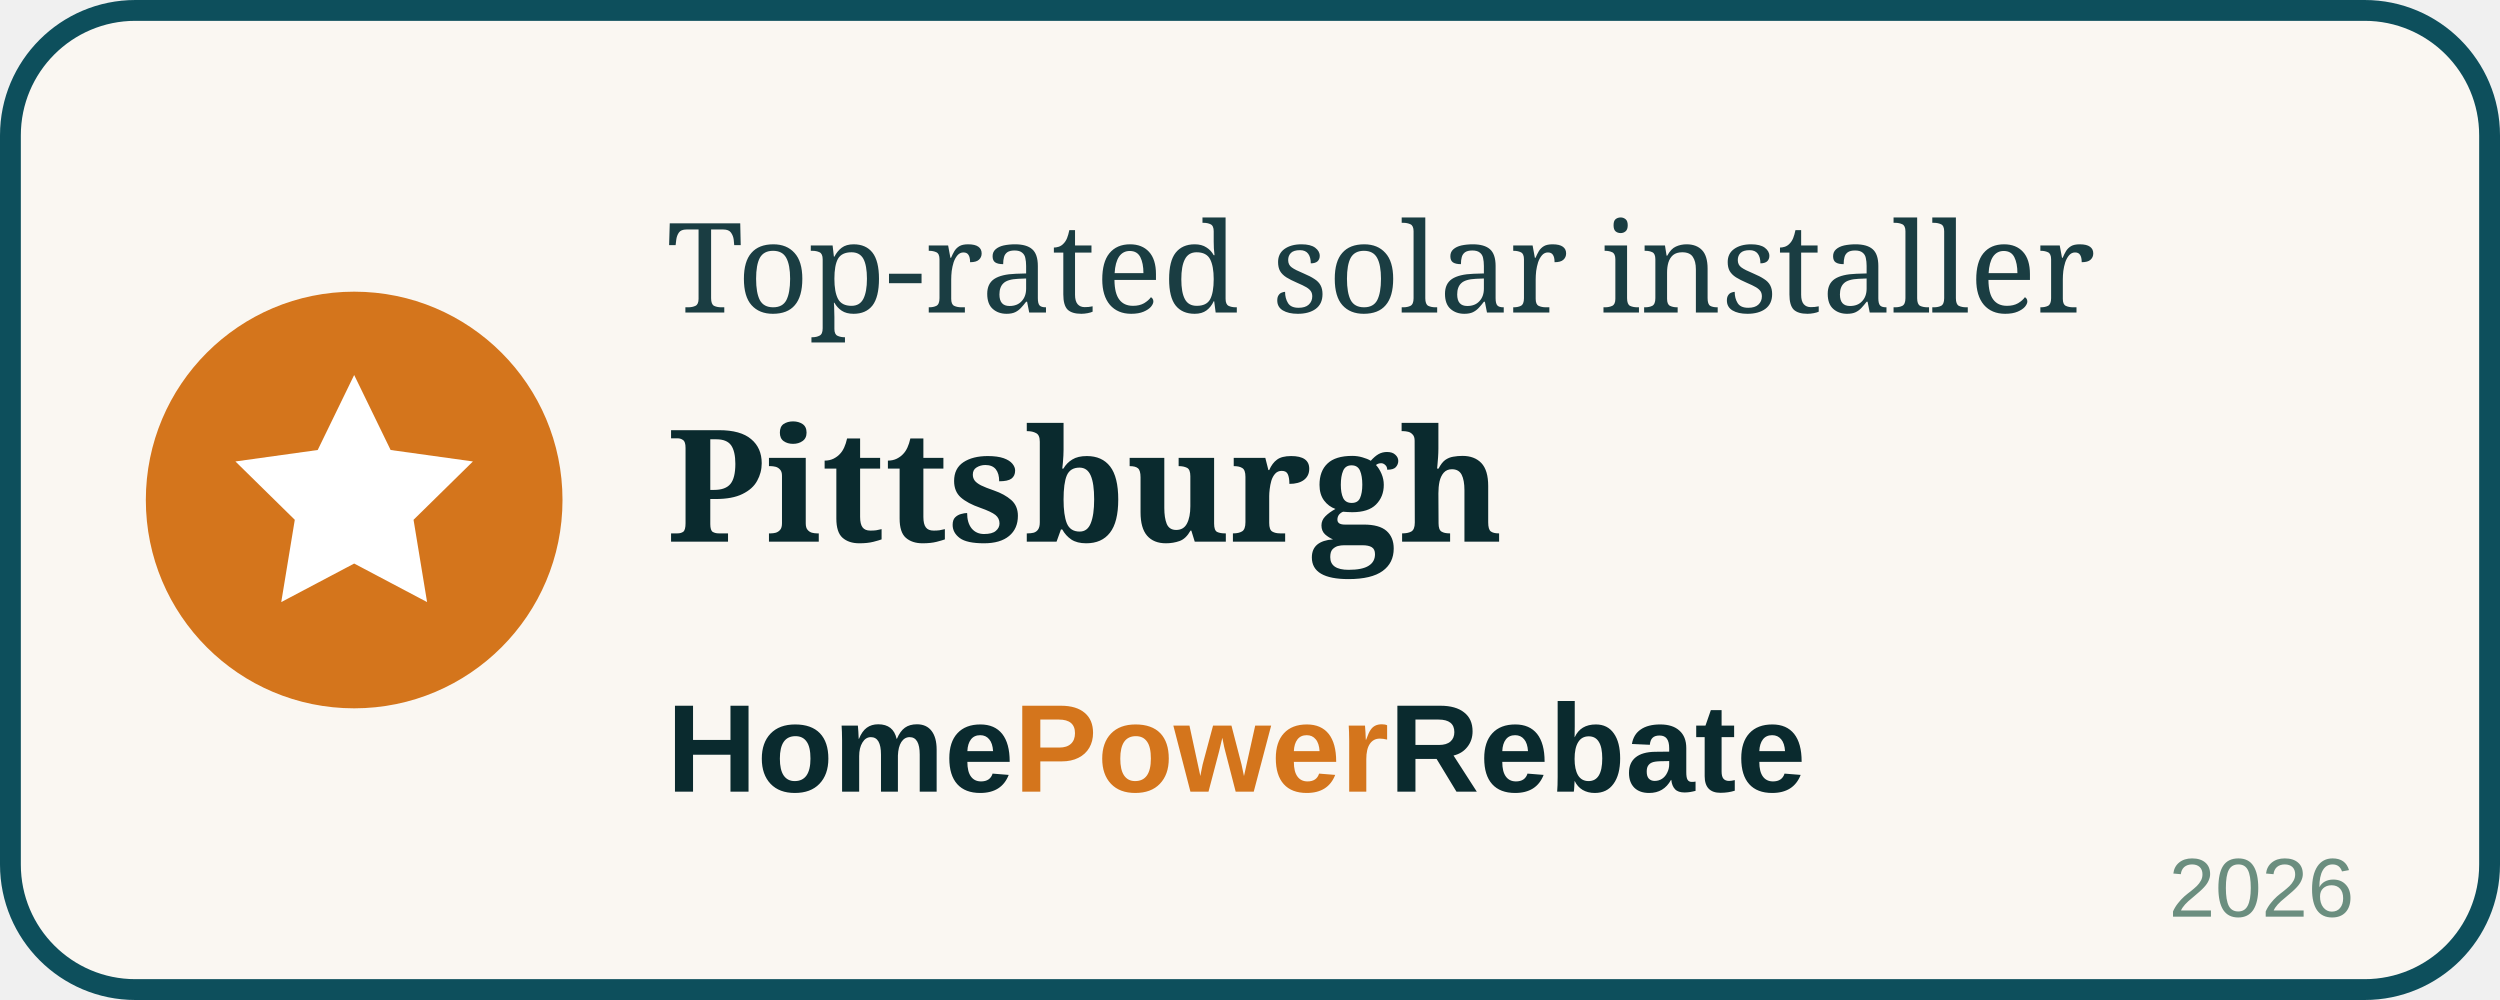
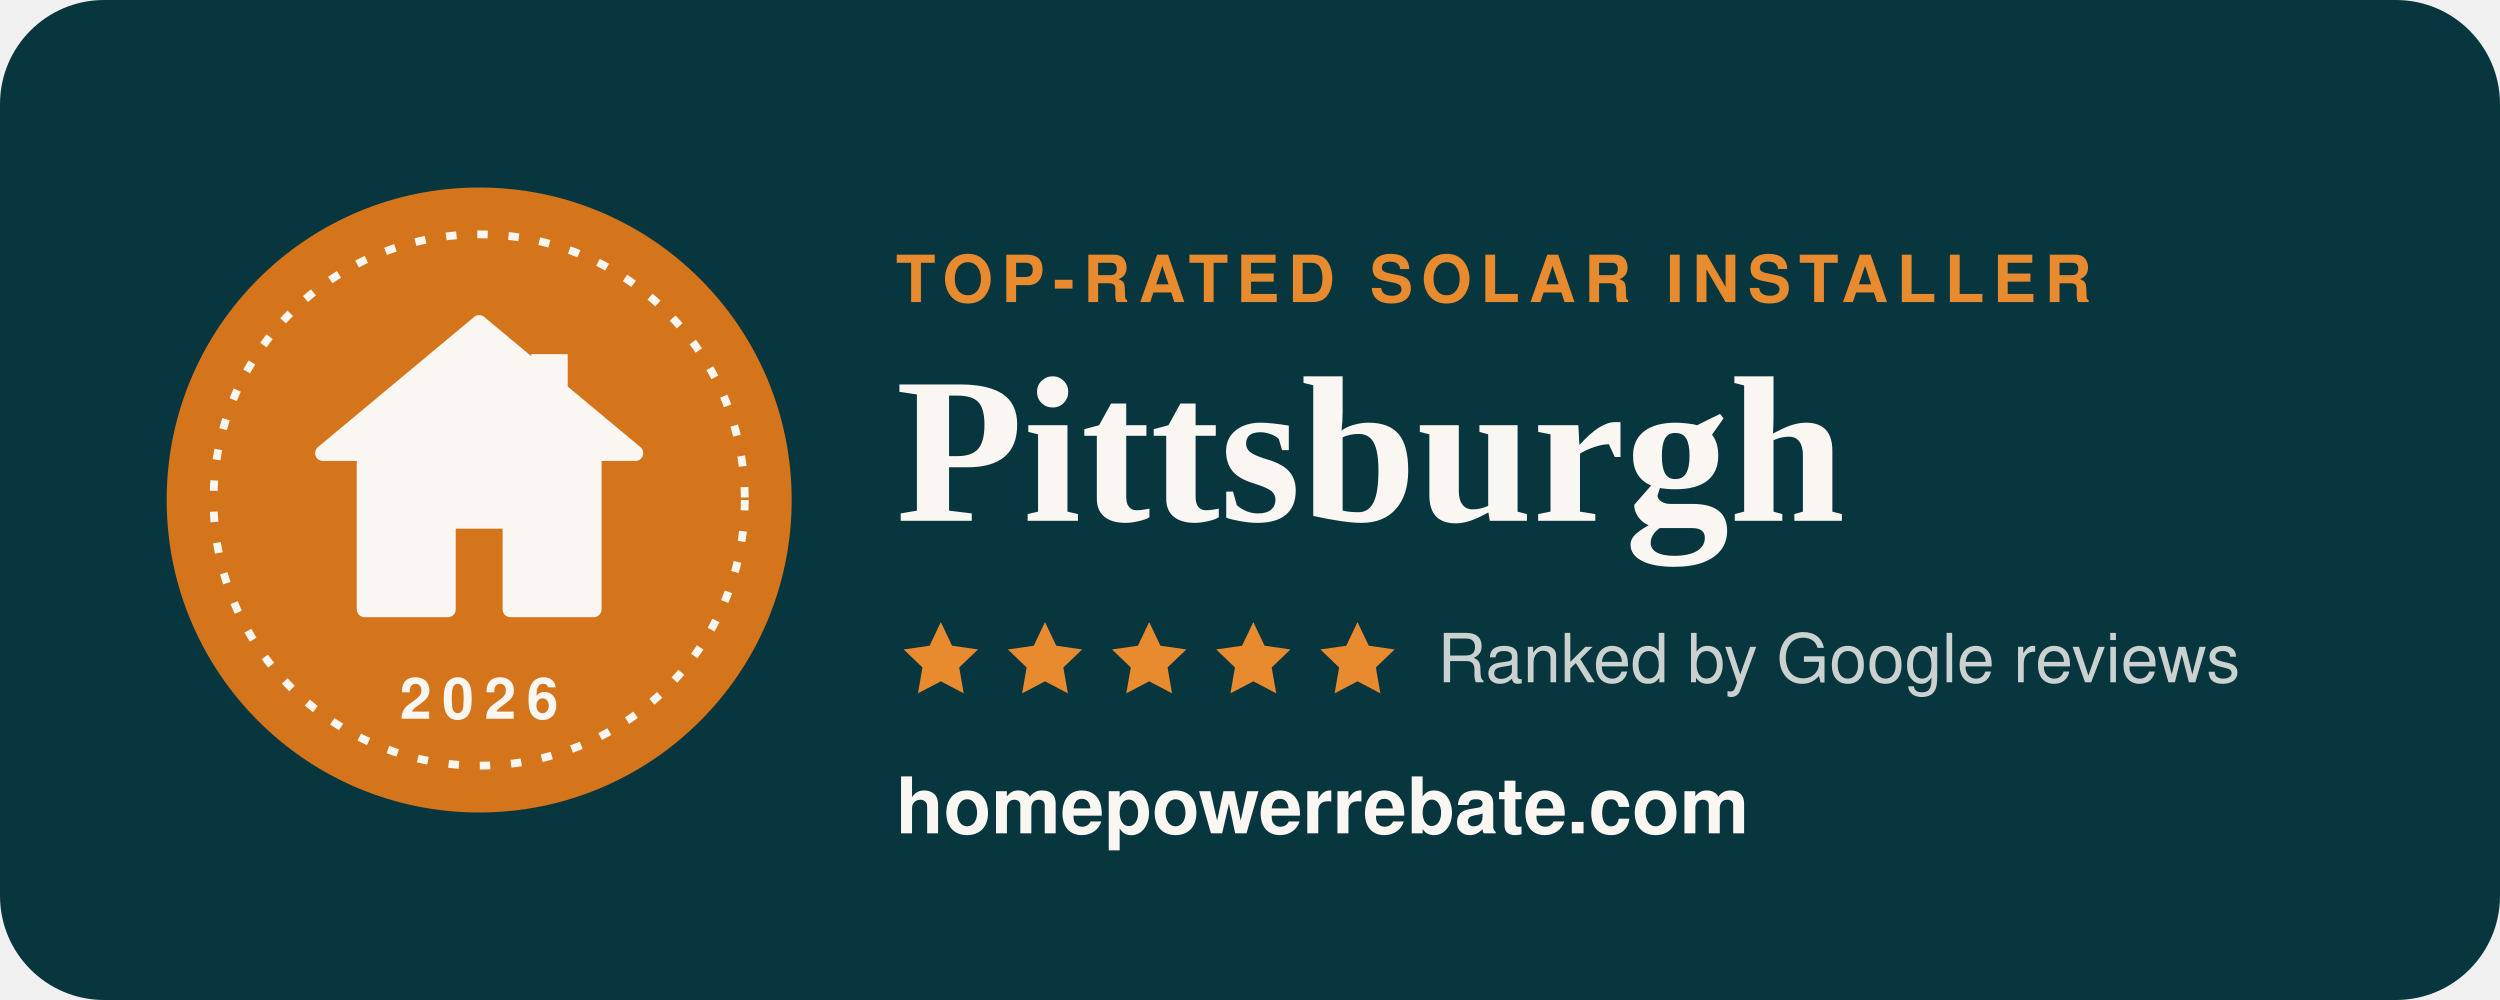
- <svg xmlns="http://www.w3.org/2000/svg" width="240" height="96" viewBox="0 0 240 96" role="img" aria-label="Top-rated solar installer in Pittsburgh - HomePowerRebate">
-   <rect x="1" y="1" width="238" height="94" rx="12" fill="#faf7f2" stroke="#0d4f5c" stroke-width="2" />
-   <circle cx="34" cy="48" r="20" fill="#d4751c" />
-   <path d="M34 36l3.5 7.2 7.9 1.1-5.7 5.6 1.3 7.9-7-3.7-7 3.7 1.3-7.9-5.7-5.6 7.9-1.1z" fill="#fff" />
-   <text x="64" y="30" font-family="Georgia,serif" font-size="12" fill="#1a3d42">Top-rated solar installer</text>
-   <text x="64" y="52" font-family="Georgia,serif" font-size="15" font-weight="700" fill="#0a2a2e">Pittsburgh</text>
-   <text x="64" y="76" font-family="Arial,sans-serif" font-size="12" font-weight="700" fill="#0a2a2e">Home<tspan fill="#d4751c">Power</tspan>Rebate</text>
-   <text x="226" y="88" font-family="Arial,sans-serif" font-size="8" fill="#6b8e7f" text-anchor="end">2026</text>
+ <svg xmlns="http://www.w3.org/2000/svg" width="480" height="192" viewBox="0 0 480 192" role="img" aria-label="Top-rated solar installer in Pittsburgh, ranked by Google reviews - homepowerrebate.com">
+   <rect width="480" height="192" rx="20" fill="#08363f" />
+   <circle cx="92" cy="96" r="60" fill="#d4751c" />
+   <circle cx="92" cy="96" r="51" fill="none" stroke="#faf7f2" stroke-width="1.5" stroke-dasharray="2 4" />
+   <path d="M92 62L62 87h8v30h16V100h12v17h16V87h8z" fill="#faf7f2" stroke="#faf7f2" stroke-width="3" stroke-linejoin="round" />
+   <rect x="102" y="68" width="7" height="12" fill="#faf7f2" />
+   <text x="92" y="138" text-anchor="middle" font-family="Helvetica,Arial,sans-serif" font-size="11" font-weight="700" letter-spacing="2" fill="#faf7f2">2026</text>
+   <text x="172" y="58" font-family="Helvetica,Arial,sans-serif" font-size="12.5" font-weight="700" letter-spacing="1.6" fill="#e88a2e">TOP-RATED SOLAR INSTALLER</text>
+   <text x="172" y="100" font-family="Georgia,'Times New Roman',serif" font-size="40" font-weight="700" fill="#faf7f2">Pittsburgh</text>
+   <path transform="translate(172 118) scale(0.72)" d="M12 2l3 6.3 6.9 1-5 4.8 1.2 6.9L12 17.8 5.9 21l1.2-6.9-5-4.8 6.9-1z" fill="#e88a2e" />
+   <path transform="translate(192 118) scale(0.72)" d="M12 2l3 6.3 6.9 1-5 4.8 1.2 6.9L12 17.8 5.9 21l1.2-6.9-5-4.8 6.9-1z" fill="#e88a2e" />
+   <path transform="translate(212 118) scale(0.72)" d="M12 2l3 6.3 6.9 1-5 4.8 1.2 6.9L12 17.8 5.9 21l1.2-6.9-5-4.8 6.9-1z" fill="#e88a2e" />
+   <path transform="translate(232 118) scale(0.72)" d="M12 2l3 6.3 6.9 1-5 4.8 1.2 6.9L12 17.8 5.9 21l1.2-6.9-5-4.8 6.9-1z" fill="#e88a2e" />
+   <path transform="translate(252 118) scale(0.72)" d="M12 2l3 6.3 6.9 1-5 4.8 1.2 6.9L12 17.8 5.9 21l1.2-6.9-5-4.8 6.9-1z" fill="#e88a2e" />
+   <text x="276" y="131" font-family="Helvetica,Arial,sans-serif" font-size="13" fill="#faf7f2" fill-opacity="0.8">Ranked by Google reviews</text>
+   <text x="172" y="160" font-family="Helvetica,Arial,sans-serif" font-size="15" font-weight="700" fill="#faf7f2">homepowerrebate.com</text>
</svg>
